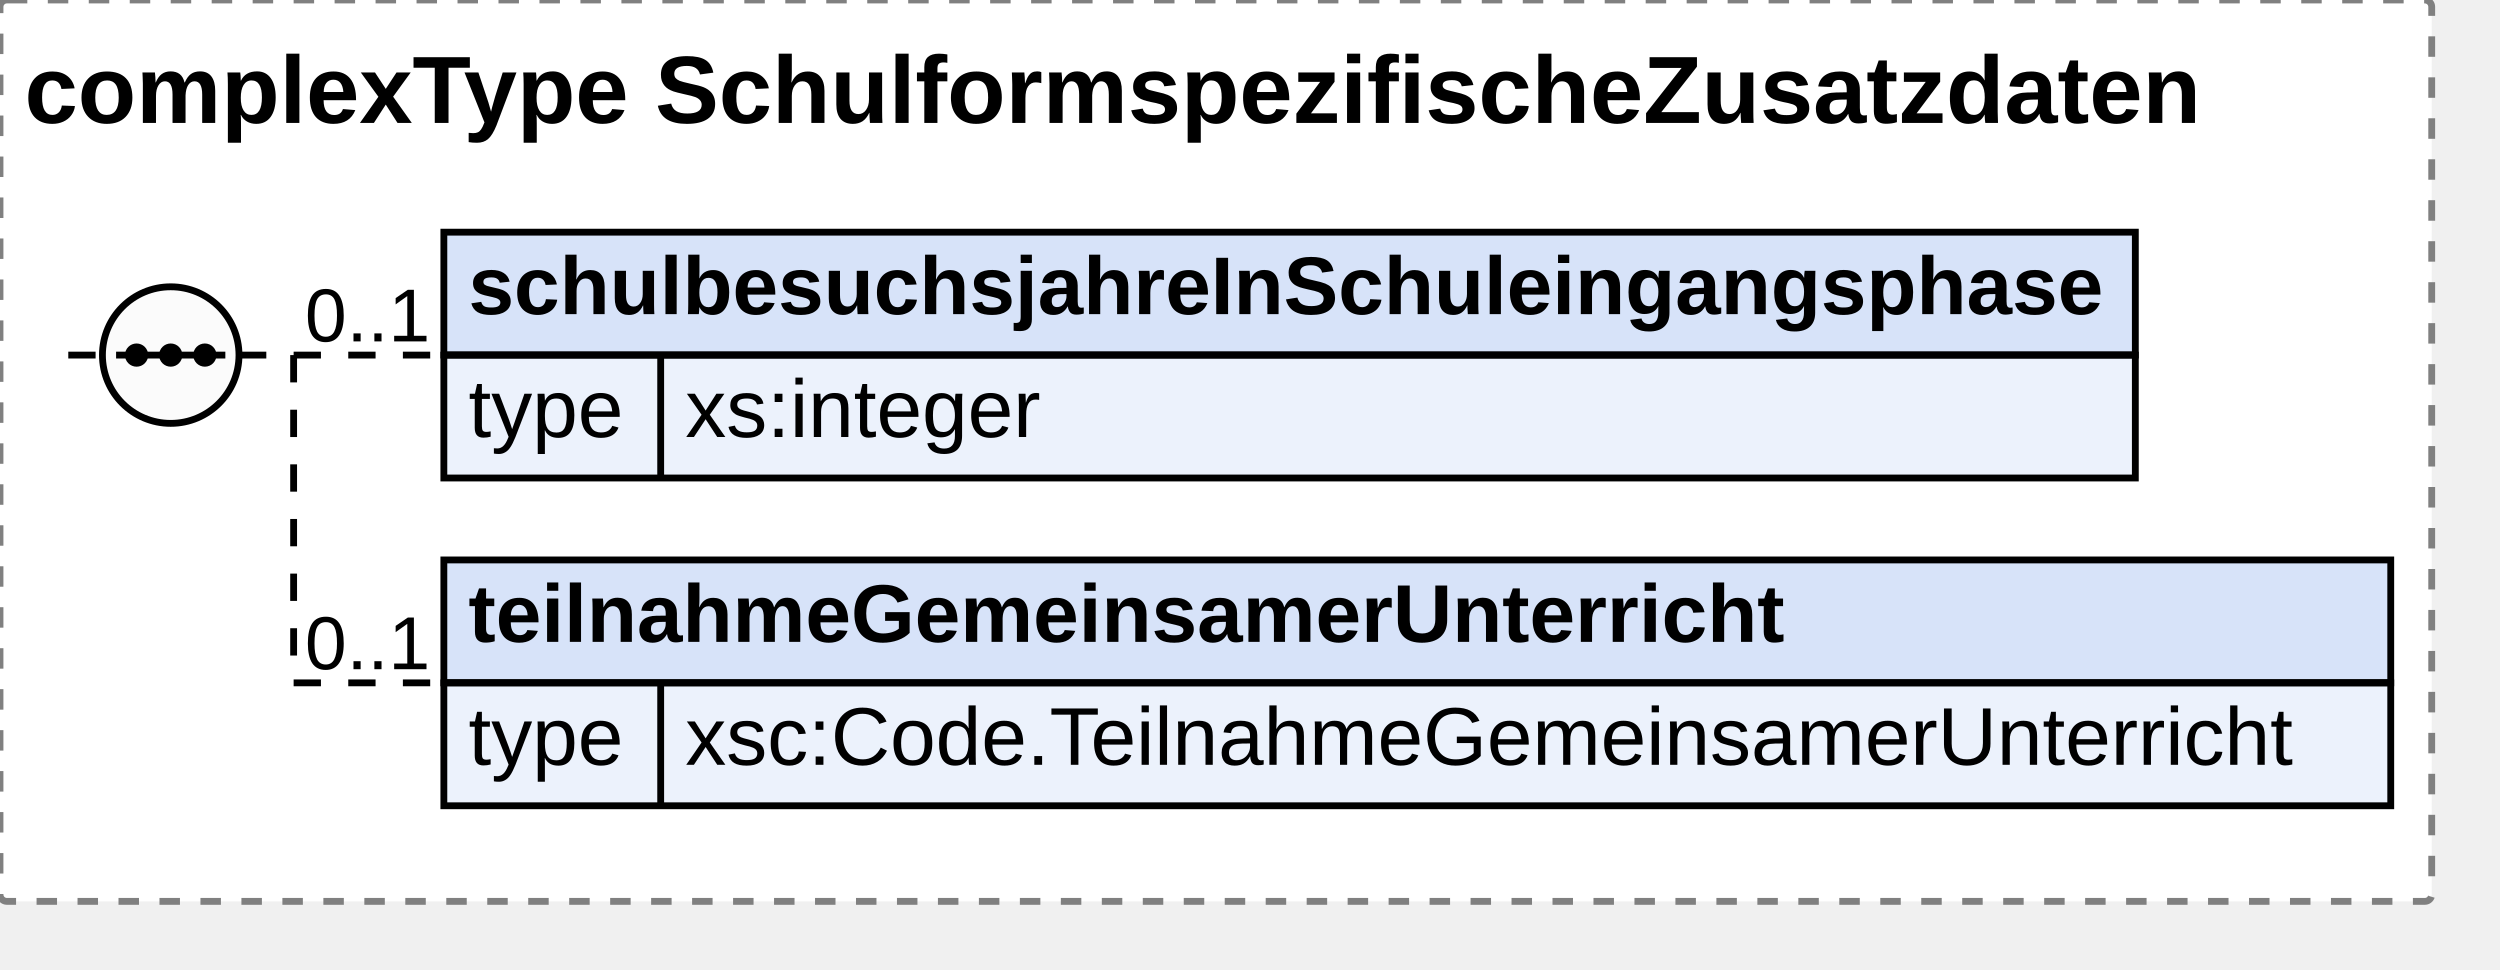
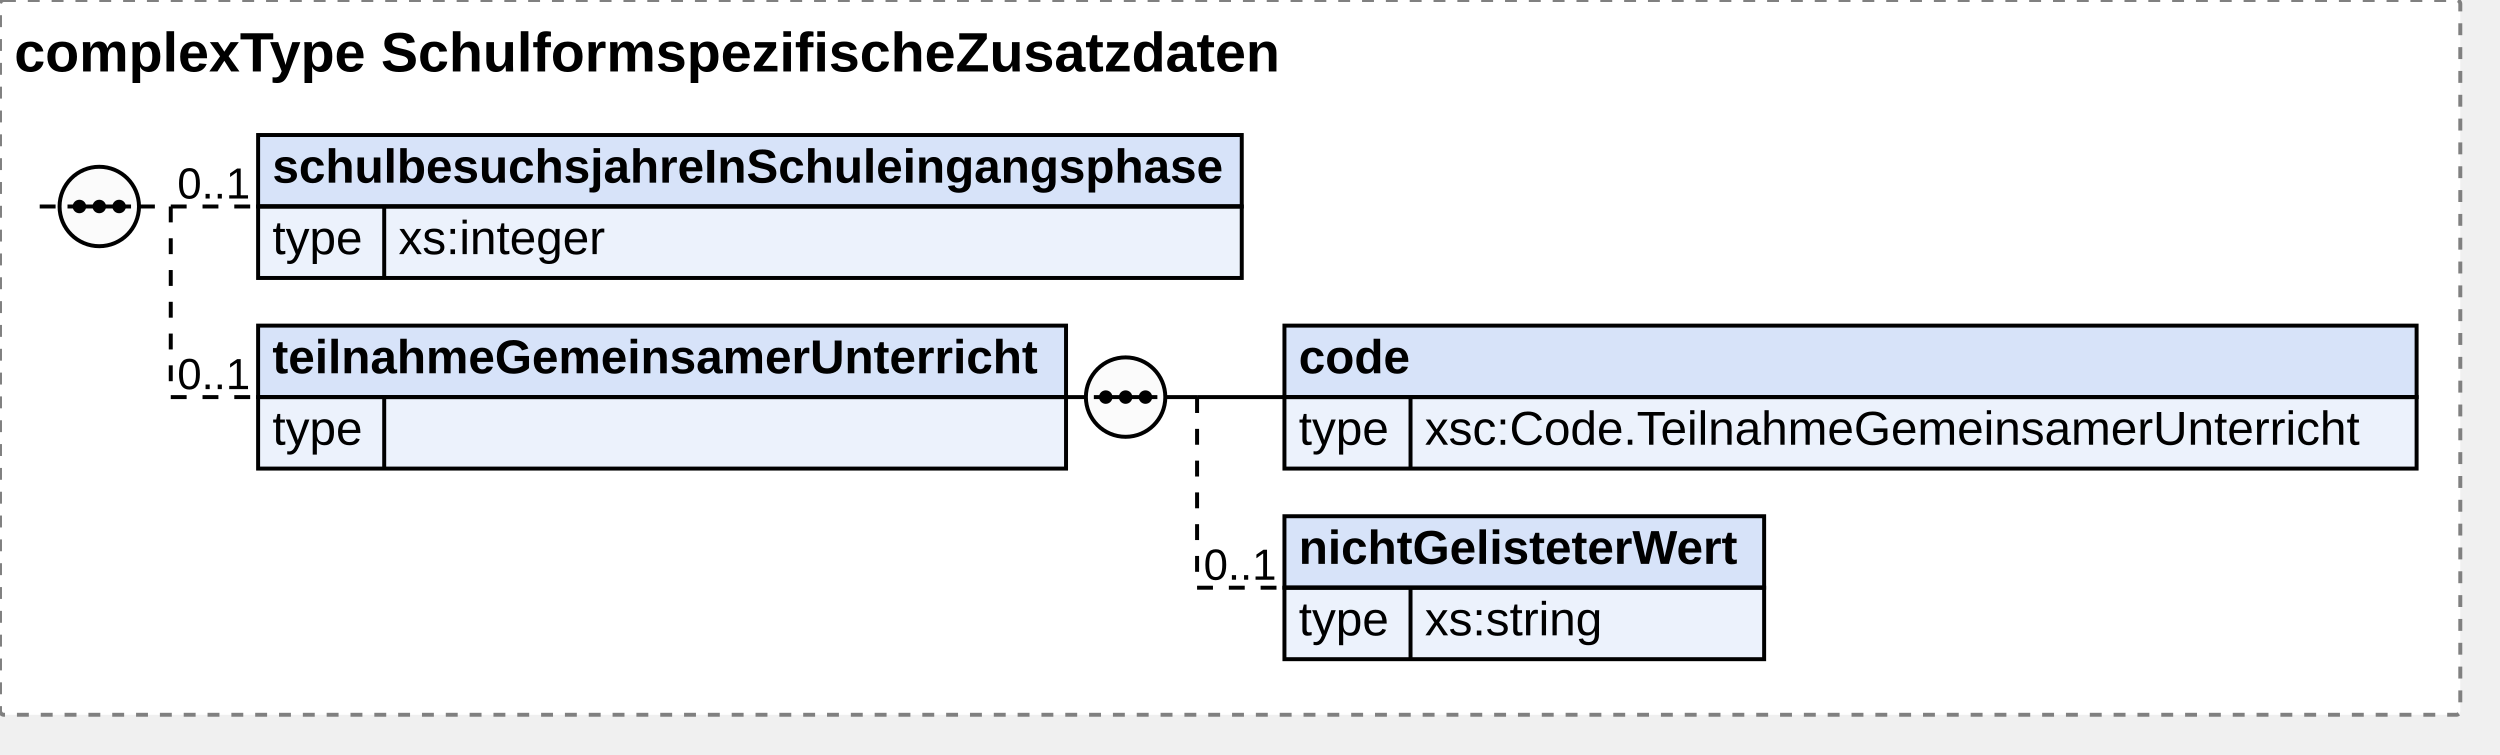
- <svg xmlns="http://www.w3.org/2000/svg" width="366.109" height="142">
+ <svg xmlns="http://www.w3.org/2000/svg" width="629.566" height="190">
  <defs>
    <style type="text/css">
                        text {
                            font-family: 'Arial';
                            fill: black;
                        }
                        text.at {
                            font-family: 'Arial';
                            fill: rgb(242, 152, 0);
                        }
                        line {
                            stroke: black;
                        }
                        line.type-structure {
                            stroke: black;
                        }
                        line.type-structure-optional {
                            stroke: black;
                            stroke-dasharray: 4, 4;
                        }
                        rect.attribute-upper {
                            stroke: black;
                            fill: rgb(255, 239, 211);
                        }
                        rect.element-upper {
                            stroke: black;
                            fill: rgb(215, 227, 249);
                        }
                        rect.element-lower {
                            stroke: black;
                            fill: rgb(236, 242, 252);
                        }
                        a text {
                            fill: black;
                        } 
                    </style>
  </defs>
-   <rect width="356.109" height="132" stroke-dasharray="3,3" rx="1" ry="1" style="stroke: grey;fill: white;" />
+   <rect width="619.566" height="180" stroke-dasharray="3,3" rx="1" ry="1" style="stroke: grey;fill: white;" />
  <text font-size="14" x="3.6" y="18" font-weight="bold">complexType SchulformspezifischeZusatzdaten</text>
  <g transform="translate(10,34)">
    <g transform="translate(55,0)">
      <rect width="247.706" height="18" class="element-upper" />
      <rect width="247.706" height="18" y="18" class="element-lower" />
      <text font-size="12" x="3.6" y="12" font-weight="bold">schulbesuchsjahreInSchuleingangsphase</text>
      <line x1="0" y1="18" x2="247.706" y2="18" />
      <text font-size="12" fill="grey" x="3.6" y="30">type</text>
      <line x1="31.753" y1="18" x2="31.753" y2="36" />
      <text font-size="12" x="35.353" y="30">xs:integer</text>
      <g transform="translate(247.7062,0)" />
    </g>
    <line x1="33" y1="18" x2="55" y2="18" class="type-structure-optional" />
    <text font-size="11" fill="black" x="53" y="16" text-anchor="end">0..1</text>
    <line x1="33" y1="18" x2="33" y2="18" class="type-structure-optional" />
    <g transform="translate(55,48)">
-       <rect width="285.109" height="18" class="element-upper" />
-       <rect width="285.109" height="18" y="18" class="element-lower" />
+       <rect width="203.456" height="18" class="element-upper" />
+       <rect width="203.456" height="18" y="18" class="element-lower" />
      <text font-size="12" x="3.6" y="12" font-weight="bold">teilnahmeGemeinsamerUnterricht</text>
-       <line x1="0" y1="18" x2="285.109" y2="18" />
+       <line x1="0" y1="18" x2="203.456" y2="18" />
      <text font-size="12" fill="grey" x="3.6" y="30">type</text>
      <line x1="31.753" y1="18" x2="31.753" y2="36" />
-       <text font-size="12" x="35.353" y="30">xsc:Code.TeilnahmeGemeinsamerUnterricht</text>
-       <g transform="translate(285.1094,0)" />
+       <g transform="translate(203.4562,0)">
+         <g transform="translate(55,0)">
+           <rect width="285.109" height="18" class="element-upper" />
+           <rect width="285.109" height="18" y="18" class="element-lower" />
+           <text font-size="12" x="3.6" y="12" font-weight="bold">code</text>
+           <line x1="0" y1="18" x2="285.109" y2="18" />
+           <text font-size="12" fill="grey" x="3.6" y="30">type</text>
+           <line x1="31.753" y1="18" x2="31.753" y2="36" />
+           <text font-size="12" x="35.353" y="30">xsc:Code.TeilnahmeGemeinsamerUnterricht</text>
+           <g transform="translate(285.1094,0)" />
+         </g>
+         <line x1="33" y1="18" x2="55" y2="18" class="type-structure-required" />
+         <text font-size="11" fill="black" x="53" y="16" text-anchor="end" />
+         <line x1="33" y1="18" x2="33" y2="18" class="type-structure-required" />
+         <g transform="translate(55,48)">
+           <rect width="120.8" height="18" class="element-upper" />
+           <rect width="120.8" height="18" y="18" class="element-lower" />
+           <text font-size="12" x="3.6" y="12" font-weight="bold">nichtGelisteterWert</text>
+           <line x1="0" y1="18" x2="120.8" y2="18" />
+           <text font-size="12" fill="grey" x="3.6" y="30">type</text>
+           <line x1="31.753" y1="18" x2="31.753" y2="36" />
+           <text font-size="12" x="35.353" y="30">xs:string</text>
+           <g transform="translate(120.8,0)" />
+         </g>
+         <line x1="33" y1="66" x2="55" y2="66" class="type-structure-optional" />
+         <text font-size="11" fill="black" x="53" y="64" text-anchor="end">0..1</text>
+         <line x1="33" y1="18" x2="33" y2="66" class="type-structure-optional" />
+         <circle cx="15" cy="18" r="10" stroke="black" fill="rgb(251, 251, 251)" />
+         <line x1="0" y1="18" x2="5" y2="18" class="type-structure-required" />
+         <line x1="25" y1="18" x2="33" y2="18" class="type-structure-required" />
+         <circle cx="10" cy="18" r="1.2" stroke="black" fill="black" />
+         <circle cx="15" cy="18" r="1.2" stroke="black" fill="black" />
+         <circle cx="20" cy="18" r="1.2" stroke="black" fill="black" />
+         <line x1="7" y1="18" x2="23" y2="18" />
+       </g>
    </g>
    <line x1="33" y1="66" x2="55" y2="66" class="type-structure-optional" />
    <text font-size="11" fill="black" x="53" y="64" text-anchor="end">0..1</text>
    <line x1="33" y1="18" x2="33" y2="66" class="type-structure-optional" />
    <circle cx="15" cy="18" r="10" stroke="black" fill="rgb(251, 251, 251)" />
    <line x1="0" y1="18" x2="5" y2="18" class="type-structure-optional" />
    <line x1="25" y1="18" x2="33" y2="18" class="type-structure-optional" />
    <circle cx="10" cy="18" r="1.2" stroke="black" fill="black" />
    <circle cx="15" cy="18" r="1.2" stroke="black" fill="black" />
    <circle cx="20" cy="18" r="1.2" stroke="black" fill="black" />
    <line x1="7" y1="18" x2="23" y2="18" />
  </g>
</svg>
